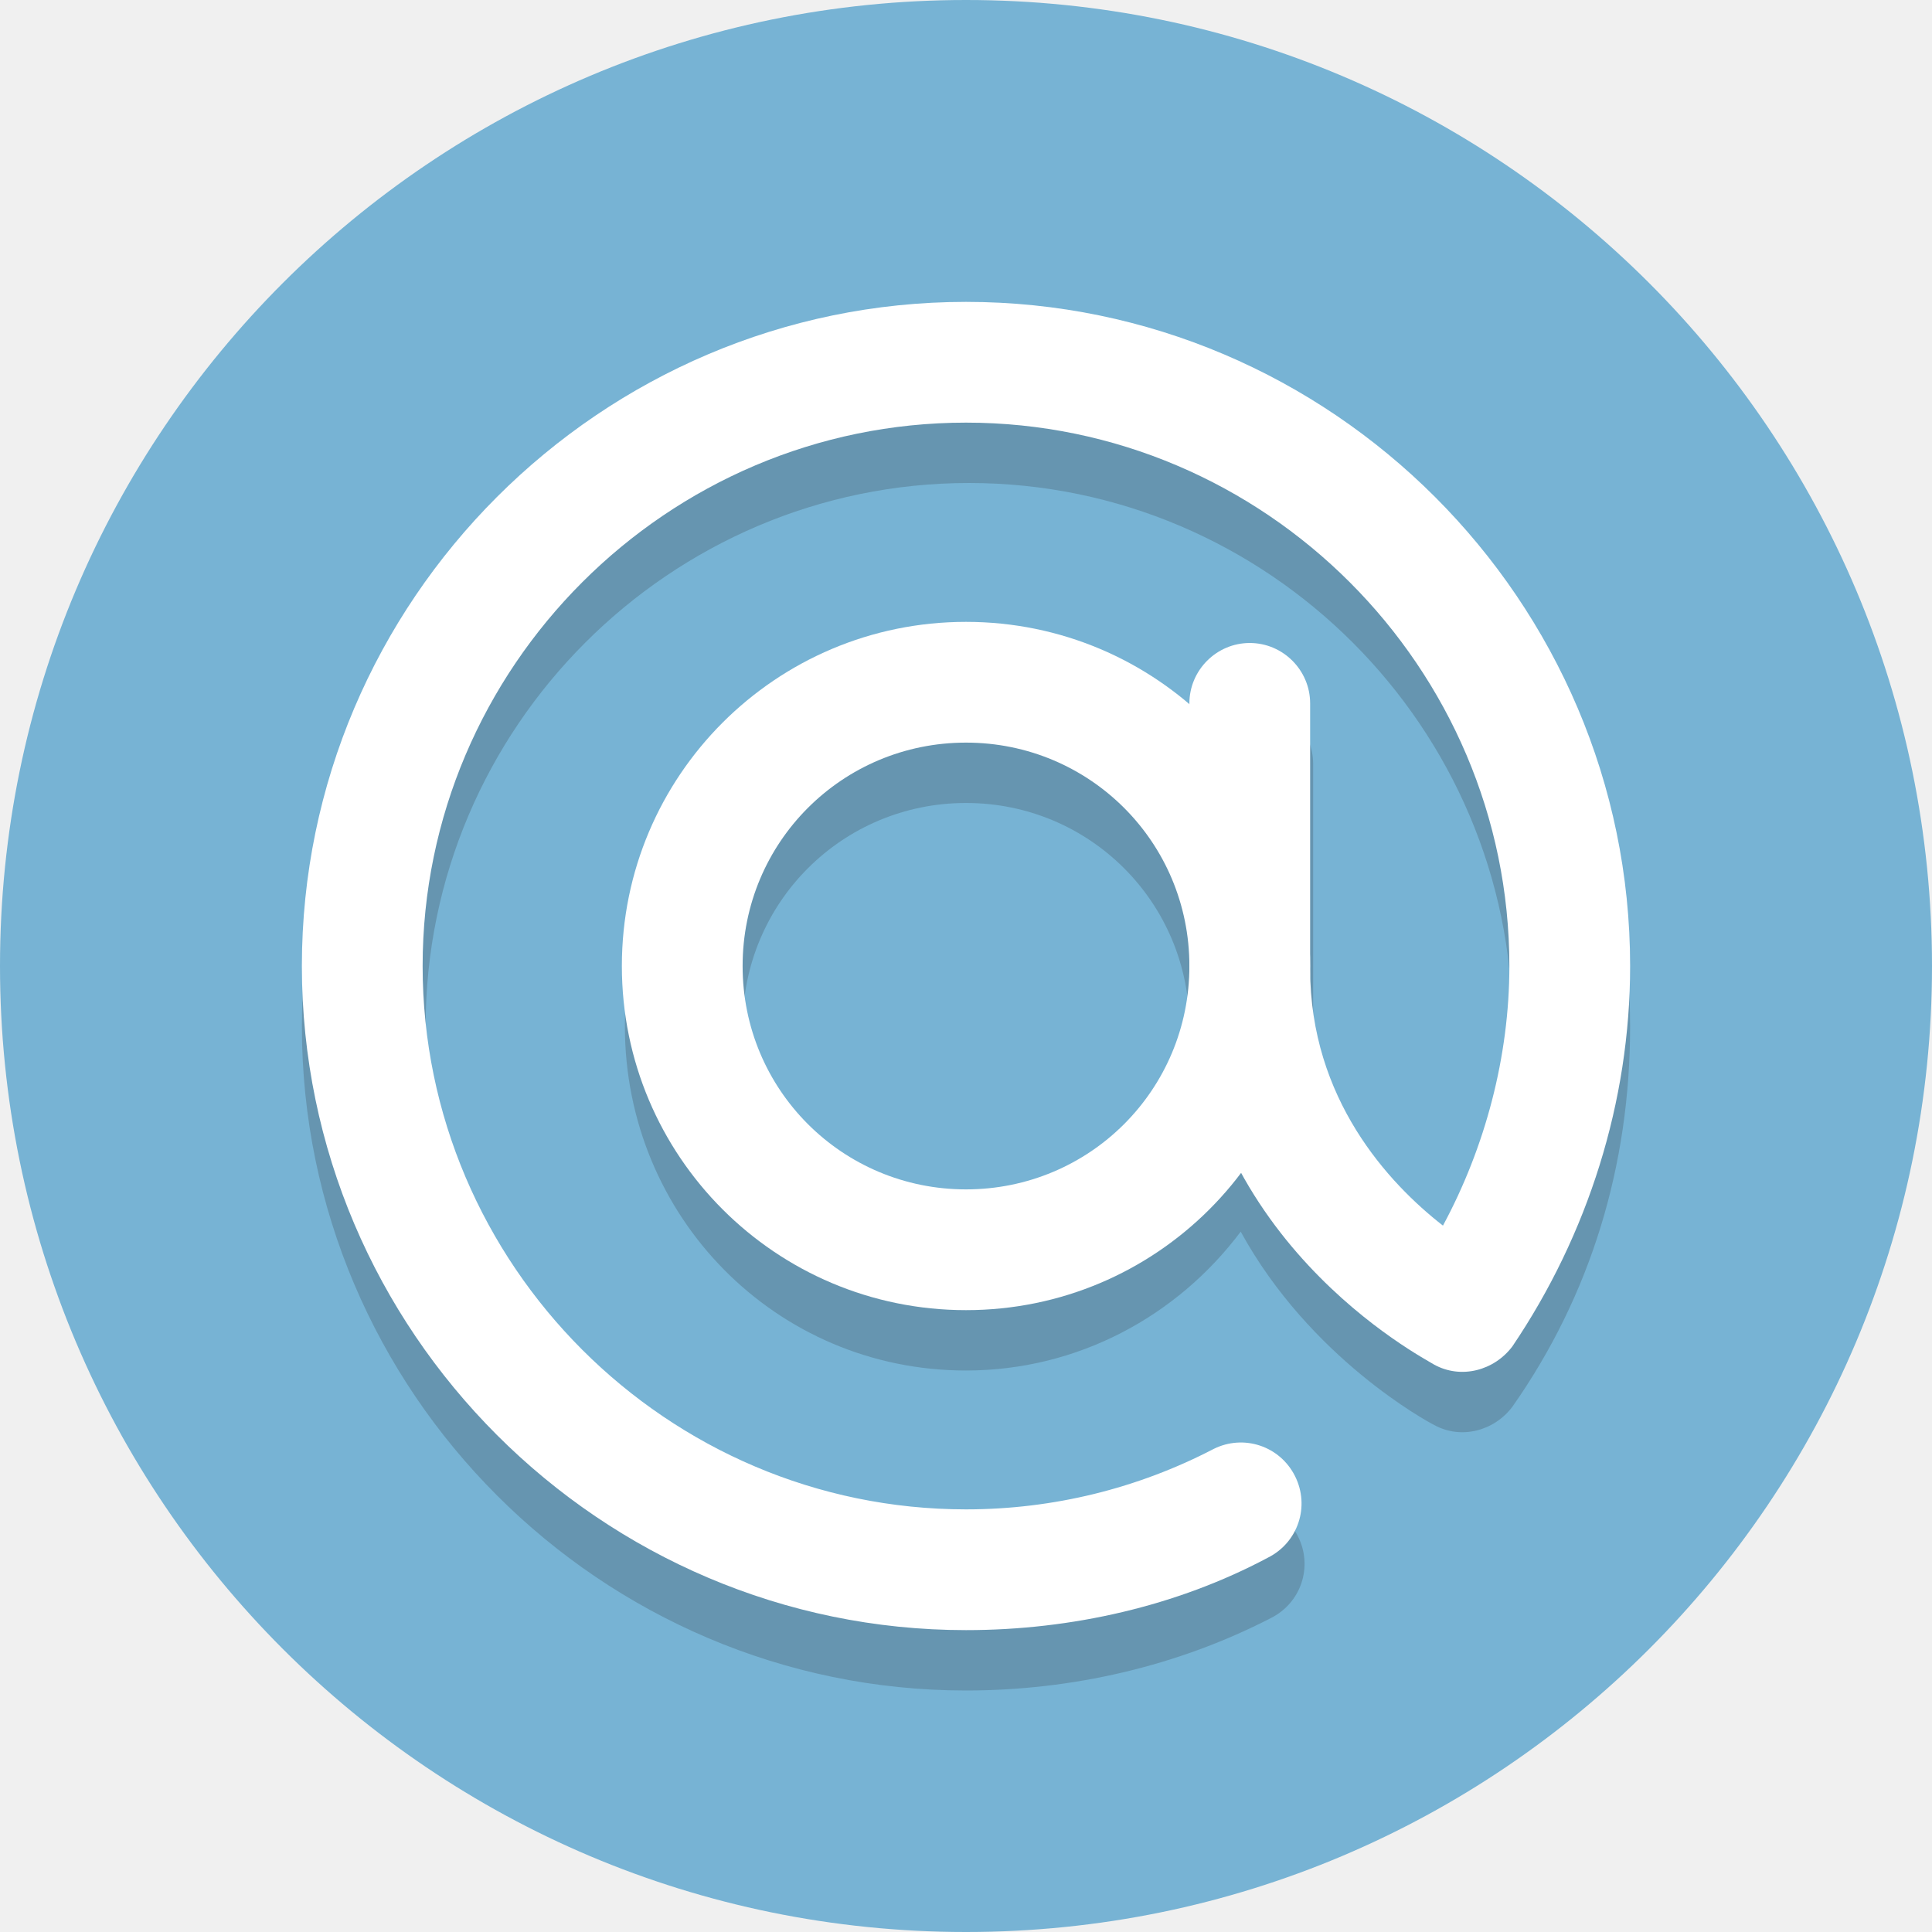
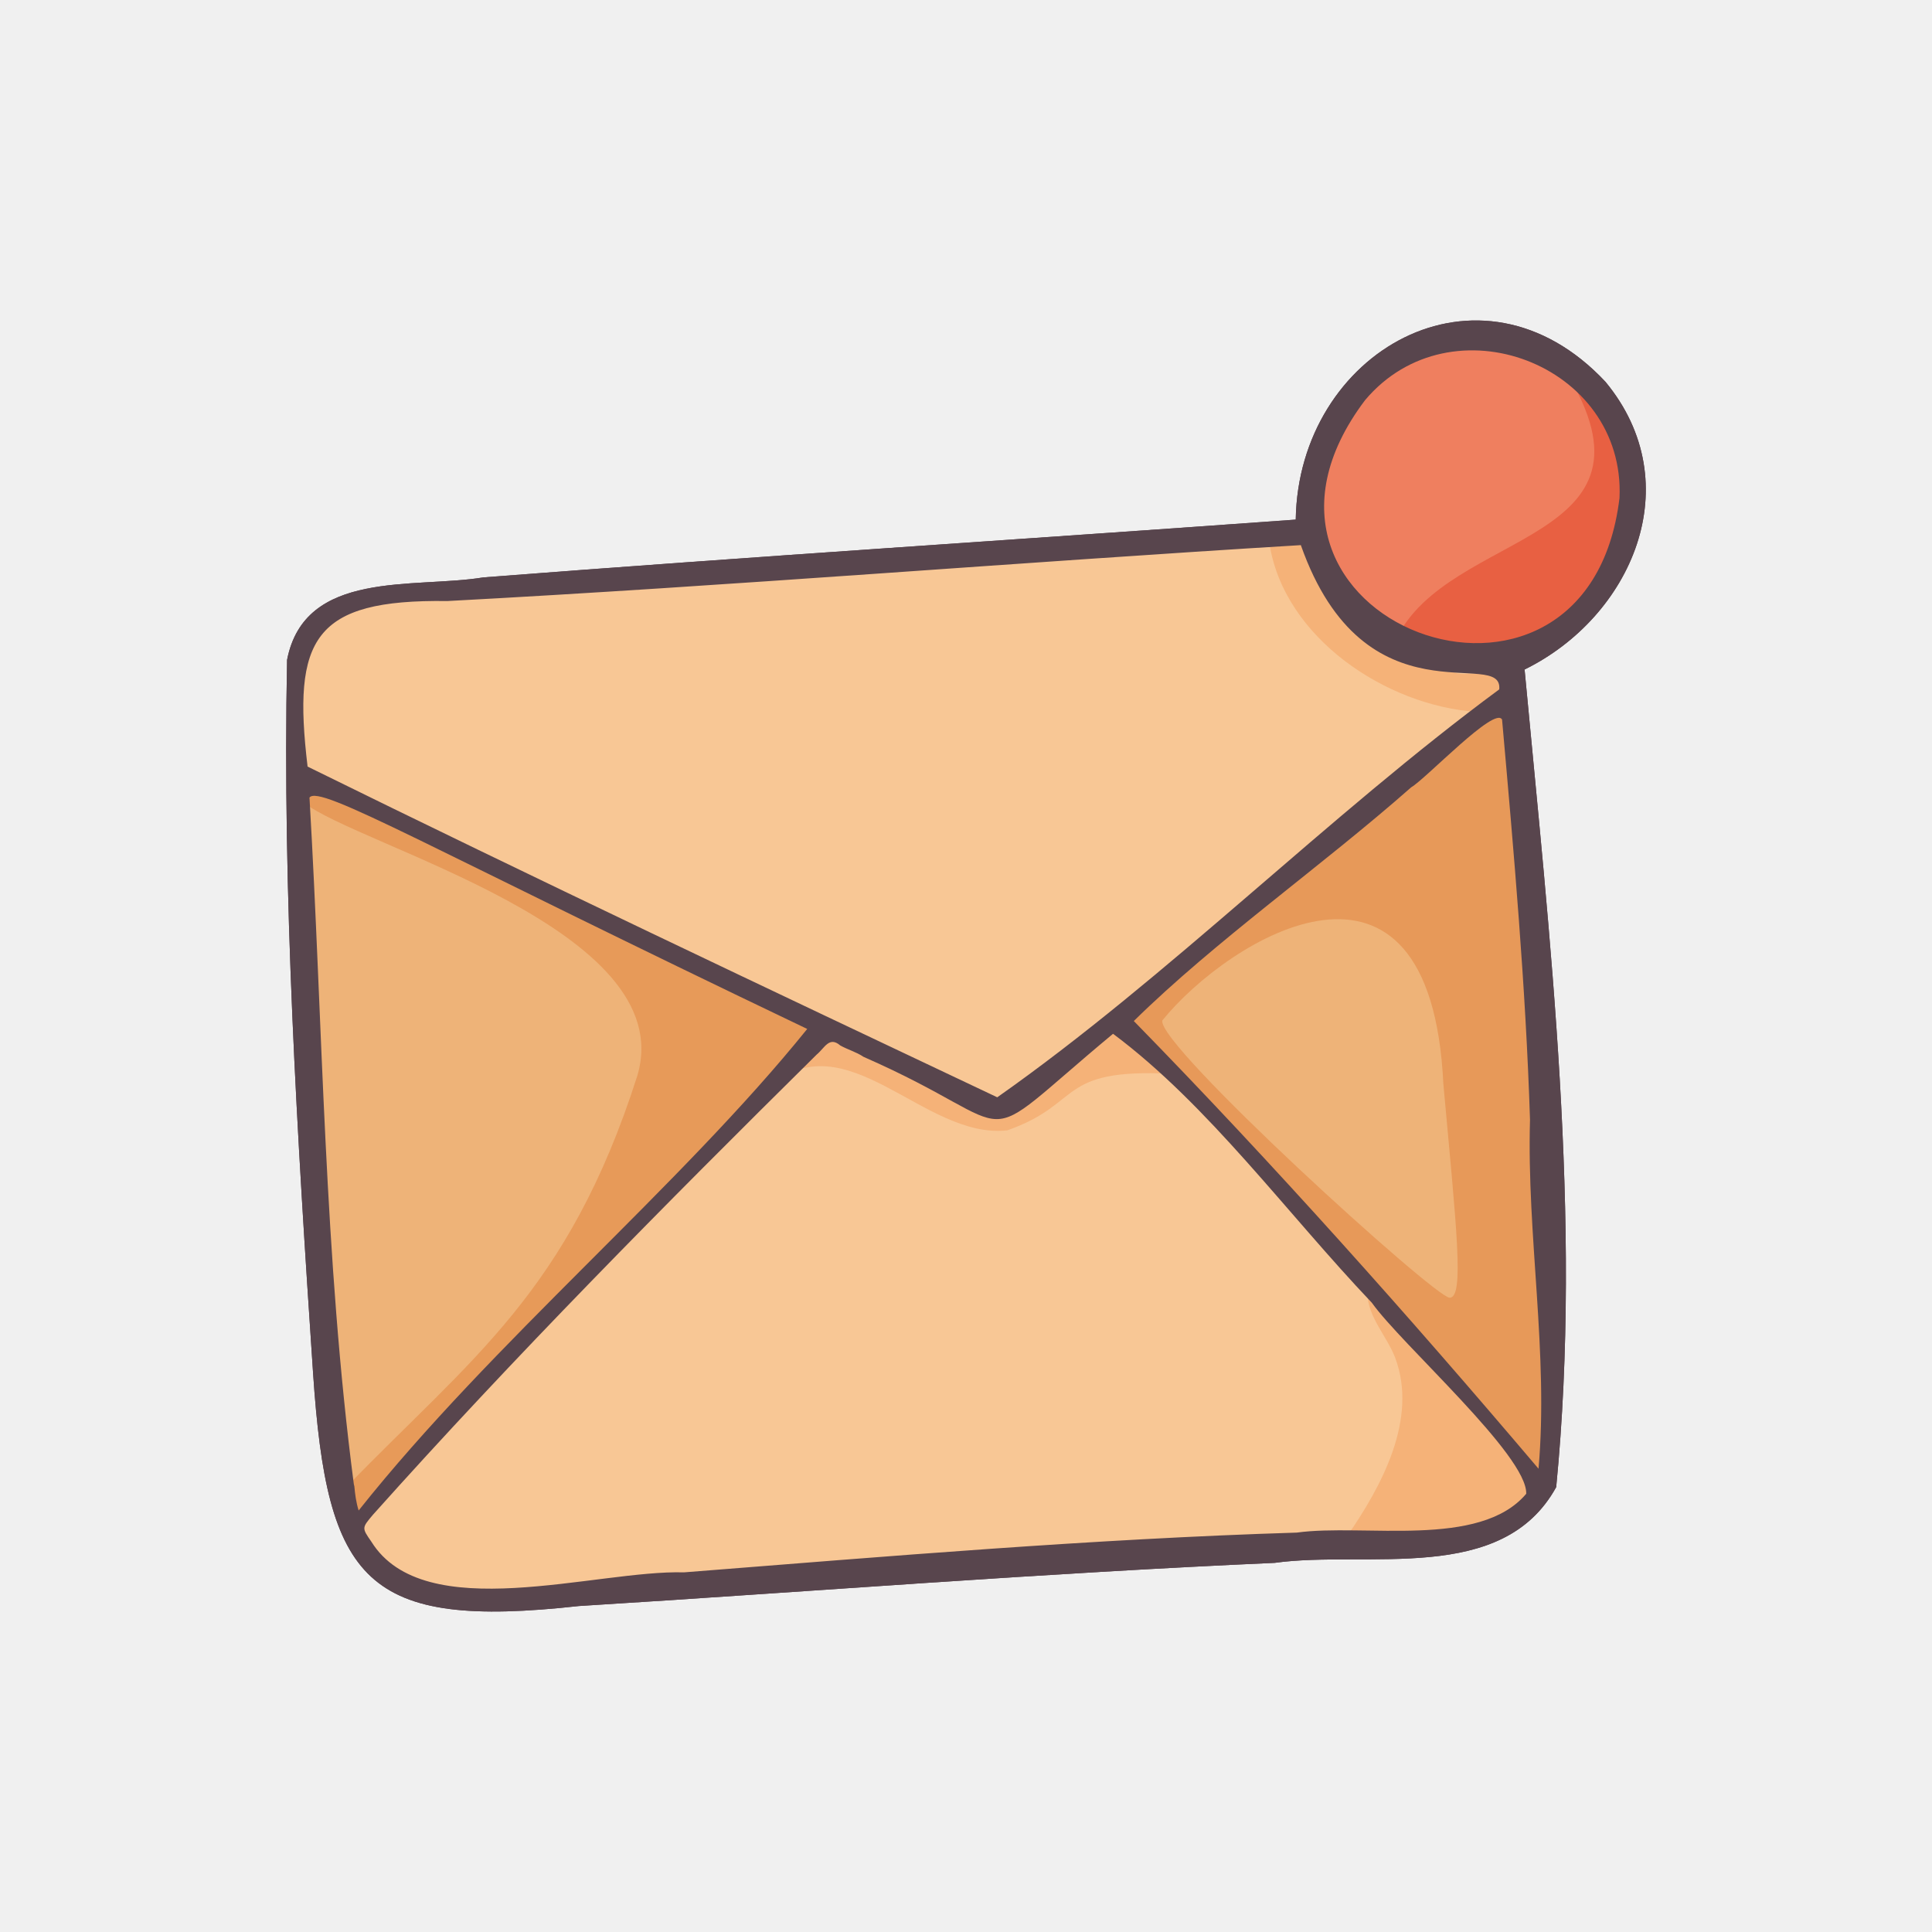
- <svg xmlns="http://www.w3.org/2000/svg" version="1.1" viewBox="0 0 64 64" xml:space="preserve">
-   <style type="text/css">
- 	.st0{fill:#77B3D4;}
- 	.st1{opacity:0.2;}
- 	.st2{fill:#231F20;}
- 	.st3{fill:#FFFFFF;}
- </style>
-   <g id="Layer_1">
-     <g>
-       <circle class="st0" cx="32" cy="32" r="32" />
-     </g>
-     <g class="st1">
-       <path class="st2" d="M32,12c-12.1,0-22,9.9-22,22s9.9,22,22,22c3.5,0,7-0.8,10.1-2.4c1-0.5,1.4-1.7,0.9-2.7s-1.7-1.4-2.7-0.9    c-2.6,1.3-5.3,2-8.2,2c-9.9,0-18-8.1-18-18s8.1-18,18-18s18,8.1,18,18c0,3-0.8,6-2.2,8.6c-1.8-1.4-4.4-4.2-4.4-8.5v-8.8    c0-1.1-0.9-2-2-2s-2,0.9-2,2v0.1c-2-1.7-4.6-2.8-7.4-2.8c-6.3,0-11.4,5.1-11.4,11.4S25.7,45.4,32,45.4c3.7,0,7-1.8,9.1-4.6    c2.3,4.2,6.2,6.3,6.4,6.4c0.9,0.5,2,0.2,2.6-0.6c2.6-3.7,3.9-8,3.9-12.6C54,21.9,44.1,12,32,12z M32,41.4c-4.1,0-7.4-3.3-7.4-7.4    c0-4.1,3.3-7.4,7.4-7.4s7.4,3.3,7.4,7.4C39.4,38.1,36.1,41.4,32,41.4z" />
-     </g>
-     <g>
-       <path class="st3" d="M32,54c-12.1,0-22-9.9-22-22s9.9-22,22-22s22,9.9,22,22c0,4.5-1.4,8.9-3.9,12.6c-0.6,0.8-1.7,1.1-2.6,0.6    c-0.3-0.2-8.1-4.2-8.1-13.1v-8.8c0-1.1,0.9-2,2-2c1.1,0,2,0.9,2,2v8.8c0,4.3,2.6,7.1,4.4,8.5C49.2,38,50,35,50,32    c0-9.9-8.1-18-18-18s-18,8.1-18,18s8.1,18,18,18c2.9,0,5.7-0.7,8.2-2c1-0.5,2.2-0.1,2.7,0.9c0.5,1,0.1,2.2-0.9,2.7    C39,53.2,35.5,54,32,54z" />
-     </g>
-     <g>
-       <path class="st3" d="M32,24.6c4.1,0,7.4,3.3,7.4,7.4s-3.3,7.4-7.4,7.4s-7.4-3.3-7.4-7.4S27.9,24.6,32,24.6 M32,20.6    c-6.3,0-11.4,5.1-11.4,11.4S25.7,43.4,32,43.4S43.4,38.3,43.4,32S38.3,20.6,32,20.6L32,20.6z" />
-     </g>
+ <svg xmlns="http://www.w3.org/2000/svg" viewBox="0 0 500 500" id="Layer_1" version="1.1" xml:space="preserve">
+   <g>
+     <path d="M415.484,98.802c-32.513-34.721-79.476-7.76-80.147,35.672c-70.075,5.061-140.187,9.532-210.236,14.956   c-17.966,2.95-46.232-2.155-50.804,21.342c-1.24,60.734,2.622,123.439,6.731,184.645c3.626,53.981,13.508,66.33,68.775,60.224   c60.022-3.725,119.983-8.527,180.067-11.174c24.076-3.344,58.891,5.813,72.874-19.608c6.803-69.612-1.65-141.737-8.182-211.589   C422.206,159.684,437.387,125.278,415.484,98.802z" fill="#58454D" />
+     <path d="M77.043,200.22c0,0-5.898-37.514,9.685-43.032c15.582-5.518,252.151-20.042,252.151-20.042   c4.725,25.336,29.182,35.889,51.801,32.422v10.905L290.435,263.59l103.159,113.475c0,0,5.993,5.305,4.421,9.628   c-1.572,4.323-3.34,9.825-30.064,11.986c-26.723,2.161-240.453,18.059-255.29,14.639s-21.01-17.39-21.01-17.39   c31.542-38.981,90.779-95.622,122.754-128.713L77.043,200.22z" fill="#F8C795" />
+     <path d="M75.948,203.757c1.387,18.645,7.775,165.614,15.704,192.171c27.501-33.603,95.75-100.981,122.754-128.713   L82.009,202.643L75.948,203.757z" fill="#EEB378" />
+     <path d="M390.679,180.473c3.311,9.848,11.742,179.35,11.263,196.789c0.003-0.001-3.927,9.431-3.927,9.431   l-2.812-7.957c-24.81-27.197-79.607-87.453-104.769-115.146L390.679,180.473z" fill="#E79959" />
+     <path d="M78.493,207.617c14.01,11.338,97.763,32.809,86.448,70.775c-17.928,56.139-43.08,73.162-75.219,106.374   l2.5,10.278c27.972-35.156,90.453-95.77,121.743-128.044c-16.305-7.891-119.075-58.348-132.923-64.358   C81.042,202.643,78.322,204.844,78.493,207.617z" fill="#E79A59" />
+     <path d="M300.817,264.081c17.167-21.182,69.385-53.491,72.724,16.452c3.397,37.389,5.486,55.366,1.619,55.317   C371.292,335.801,299.115,270.172,300.817,264.081z" fill="#EEB378" />
+     <path d="M421.342,128.644c-0.903,52.885-79.569,52.877-80.464-0.002C341.781,75.759,420.447,75.767,421.342,128.644   z" fill="#EF7F5F" />
+     <path d="M361.306,165.467c13.541-28.613,71.728-24.507,43.817-69.473   C446.673,125.25,405.473,189.332,361.306,165.467z" fill="#E86042" />
+     <path d="M348.66,397.5c8.827-12.763,18.431-30.272,12.367-46.224c-2.145-5.547-7.057-10.448-7.144-16.586   C383.813,373.199,433.621,397.979,348.66,397.5z" fill="#F5B278" />
+     <path d="M382.211,184.244c-23.481-1.585-49.898-19.176-53.68-43.572c-0.063-1.503-1.163-0.848-1.857-1.063   c2.548,0.281,10.199-2.208,10.858,0.681c4.542,18.066,20.276,32.047,38.92,33.776c3.01,1.401,13.335-1.867,13.486,0.914   C391.776,180.301,385.478,181.433,382.211,184.244z" fill="#F5B278" />
+     <path d="M290.114,265.562c-43.59,29.075-16.187,30.127-68.243,6.095l0,0c0,0,0,0,0,0c0,0.001,0,0.002,0,0.003   c-1.939-1.313-4.193-1.915-6.217-3.038c-2.967-2.564-4.174,0.662-6.329,2.441c-3.573,3.393-7.276,6.795-10.67,10.423   c20.517-17.927,40.3,13.456,62.018,11.05c19.741-6.929,12.626-16.08,42.436-14.65C299.151,273.383,294.43,269.686,290.114,265.562z   " fill="#F5B278" />
+     <path d="M80.44,208.491C80.44,208.491,80.44,208.491,80.44,208.491c0,0.01,0,0.019-0.001,0.029   c0.006-0.008,0.013-0.011,0.019-0.018C80.452,208.499,80.446,208.495,80.44,208.491z" fill="#58454D" />
+     <path d="M415.484,98.802c-32.513-34.721-79.476-7.76-80.147,35.672c-70.075,5.061-140.187,9.532-210.236,14.956   c-17.966,2.95-46.232-2.155-50.804,21.342c-1.24,60.734,2.622,123.439,6.731,184.645c3.626,53.981,13.508,66.33,68.775,60.224   c60.022-3.725,119.983-8.527,180.067-11.174c24.076-3.344,58.891,5.813,72.874-19.608c6.803-69.612-1.65-141.737-8.182-211.589   C422.206,159.684,437.387,125.278,415.484,98.802z M79.602,198.39c-3.948-33.069,1.459-43.322,36.173-42.84   c73.673-3.927,147.24-10.014,220.881-14.472c16.587,47.003,52.439,26.129,51.346,37.332   c-44.135,32.568-85.588,74.396-129.913,105.57C198.67,255.861,137.943,227.114,79.602,198.39z M92.817,390.914   c-0.665-2.144-0.924-4.199-1.113-6.267c0,0,0,0,0,0c-0.044-0.179-0.088-0.358-0.132-0.537c0,0,0,0,0,0   c-7.701-58.881-8.004-118.475-11.479-177.698c2.571-3.48,30.416,12.844,128.814,59.878   C176.105,306.977,127.444,347.332,92.817,390.914z M394.985,386.587c-12.031,14.276-42.04,7.655-59.379,10.049   c-52.967,1.642-105.775,6.131-158.588,10.288c-22.794-0.661-67.227,14.091-80.923-7.96c-2.497-3.576-2.422-3.553,0.396-6.917   c36.736-41.096,75.699-80.383,114.851-119.111c2.091-1.724,3.251-4.844,6.127-2.363c1.959,1.087,4.142,1.67,6.019,2.941   c0-0.001,0-0.002,0-0.003c0,0,0,0,0,0l0,0c43.69,19.163,26.357,25.786,64.567-5.968c24.75,18.45,45.124,46.642,66.973,69.602v0   C362.693,347.944,395.317,376.665,394.985,386.587z M395.966,289.77c-0.871,30.102,4.838,60.521,2.202,90.333   c-33.718-39.761-68.33-78.598-104.74-115.865c21.112-20.767,48.658-40.084,71.795-60.488c3.874-2.268,21.703-21.151,23.512-17.51   C391.789,220.692,394.85,255.194,395.966,289.77z M419.126,128.862c-8.366,69.663-108.682,31.433-65.848-25.297   C375.498,77.122,420.717,94.233,419.126,128.862z" fill="#58454D" />
  </g>
-   <g id="Layer_2">
- </g>
</svg>
